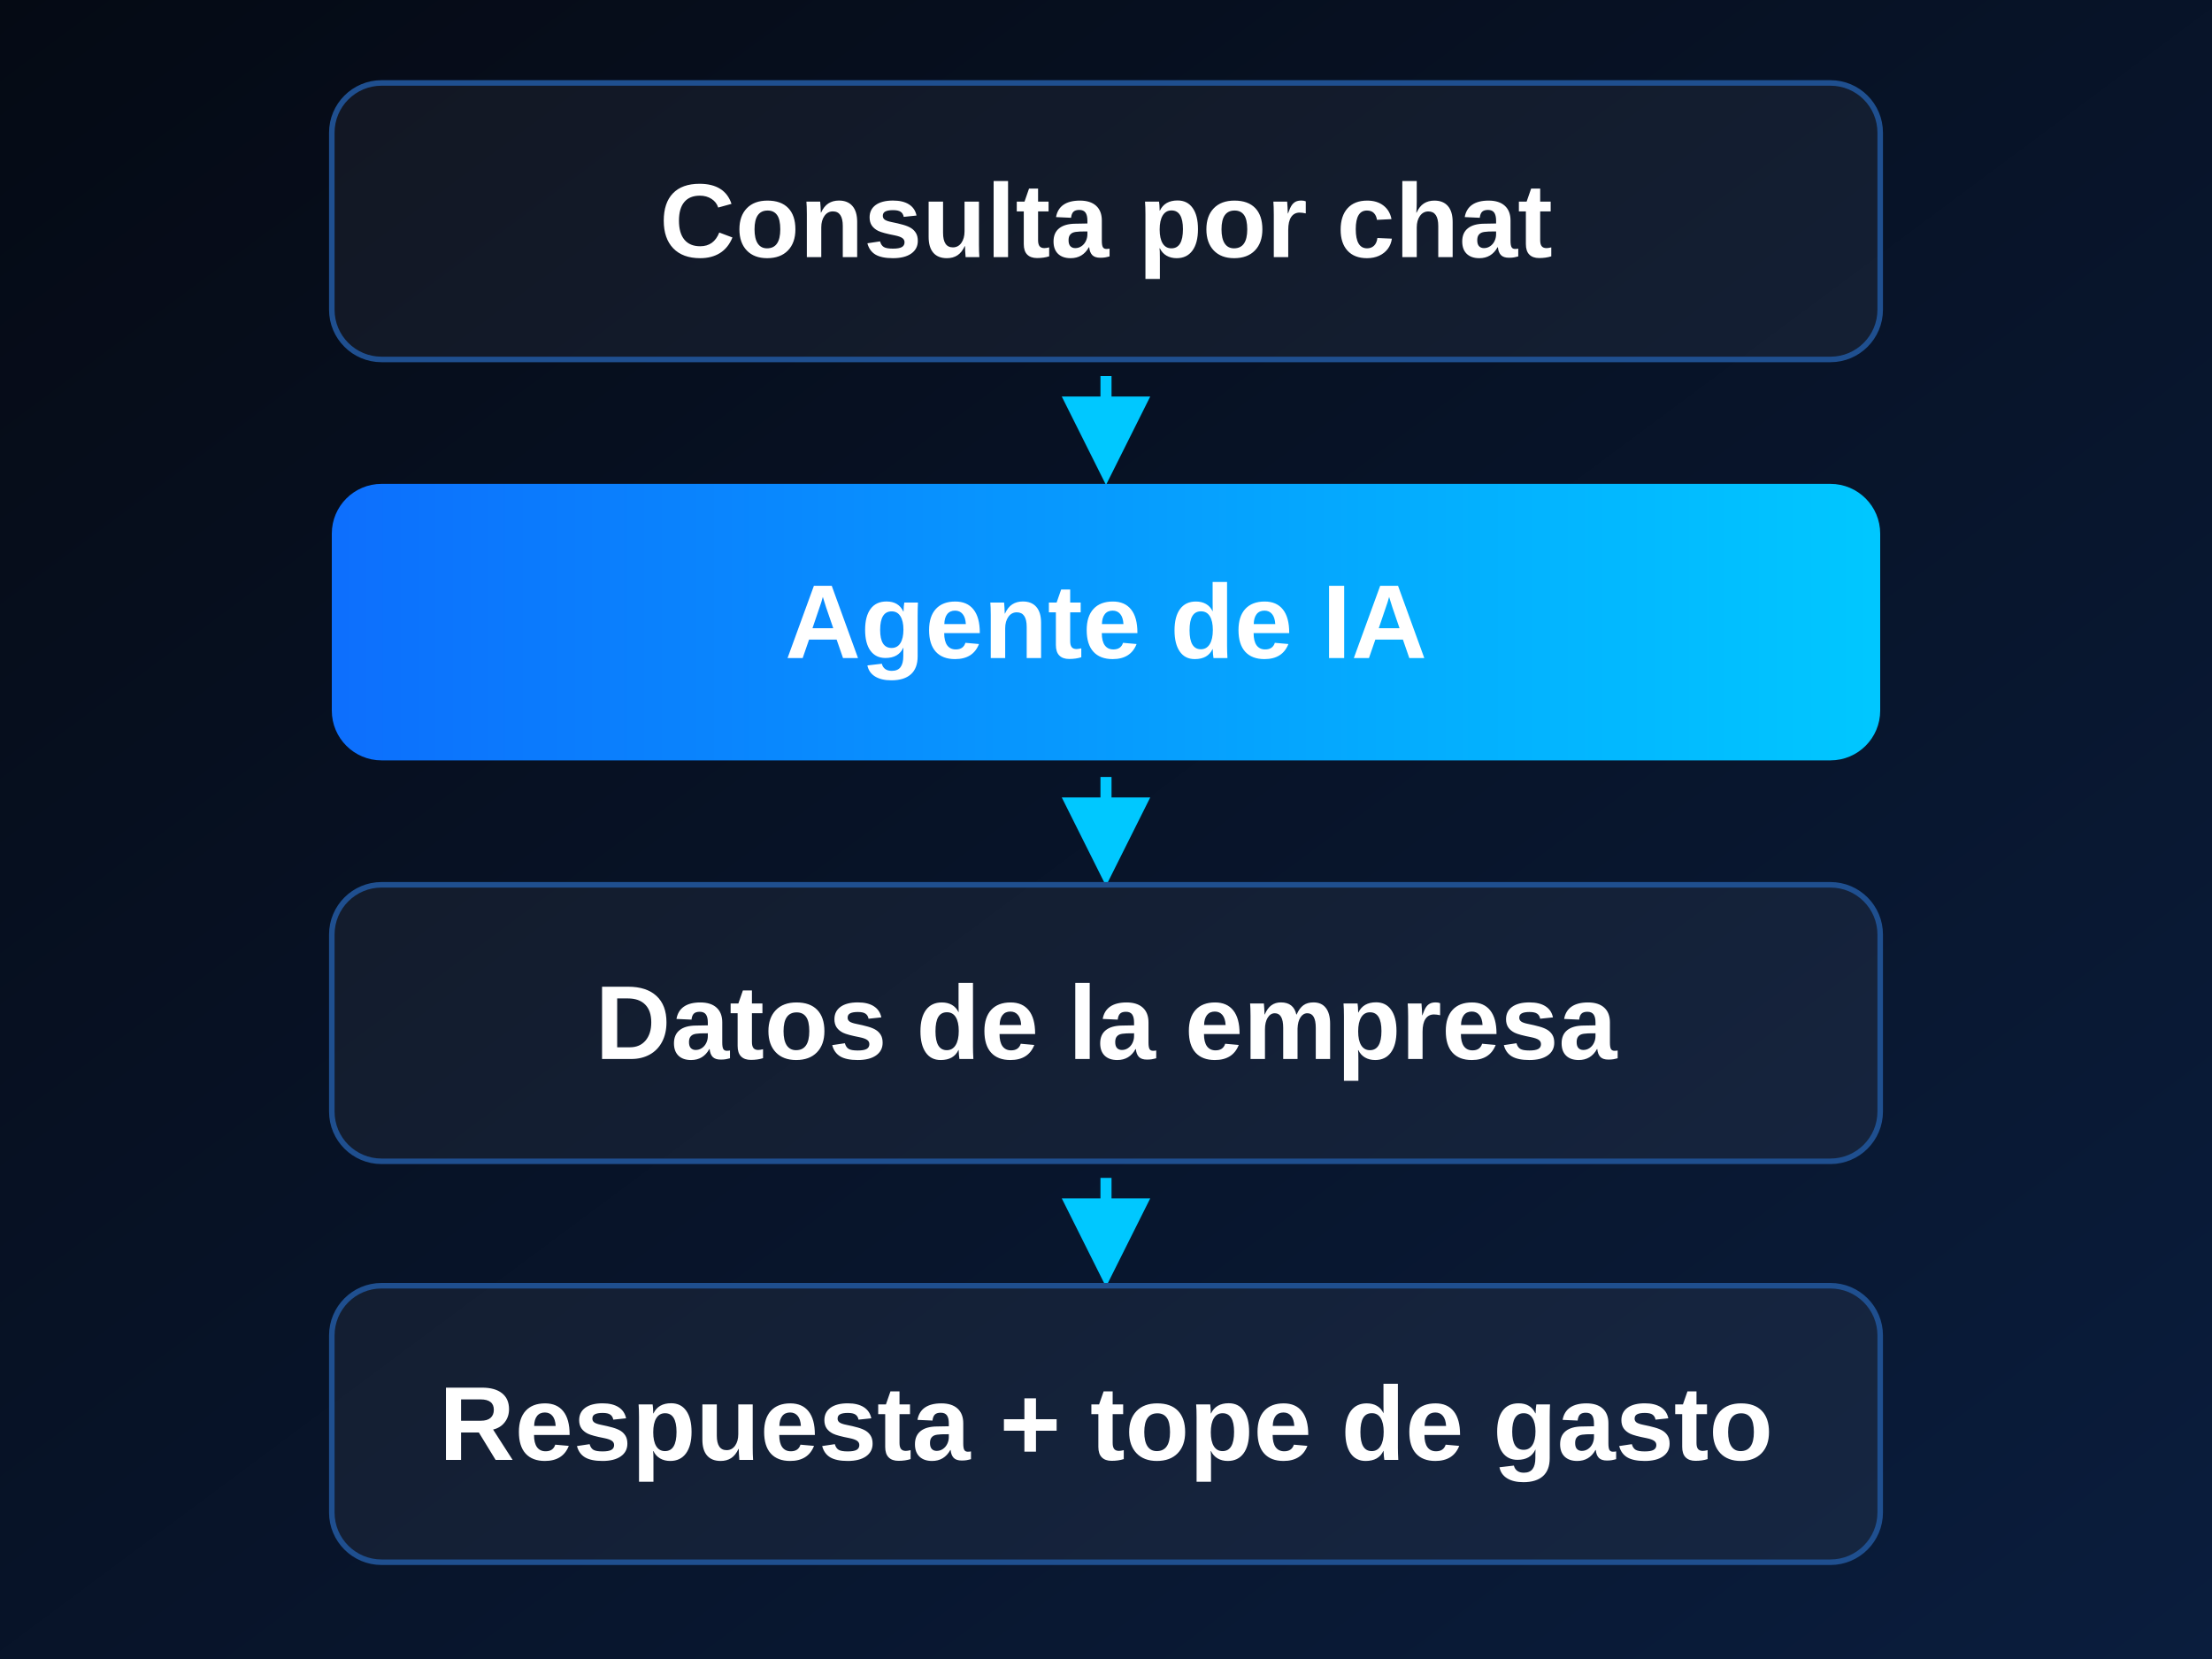
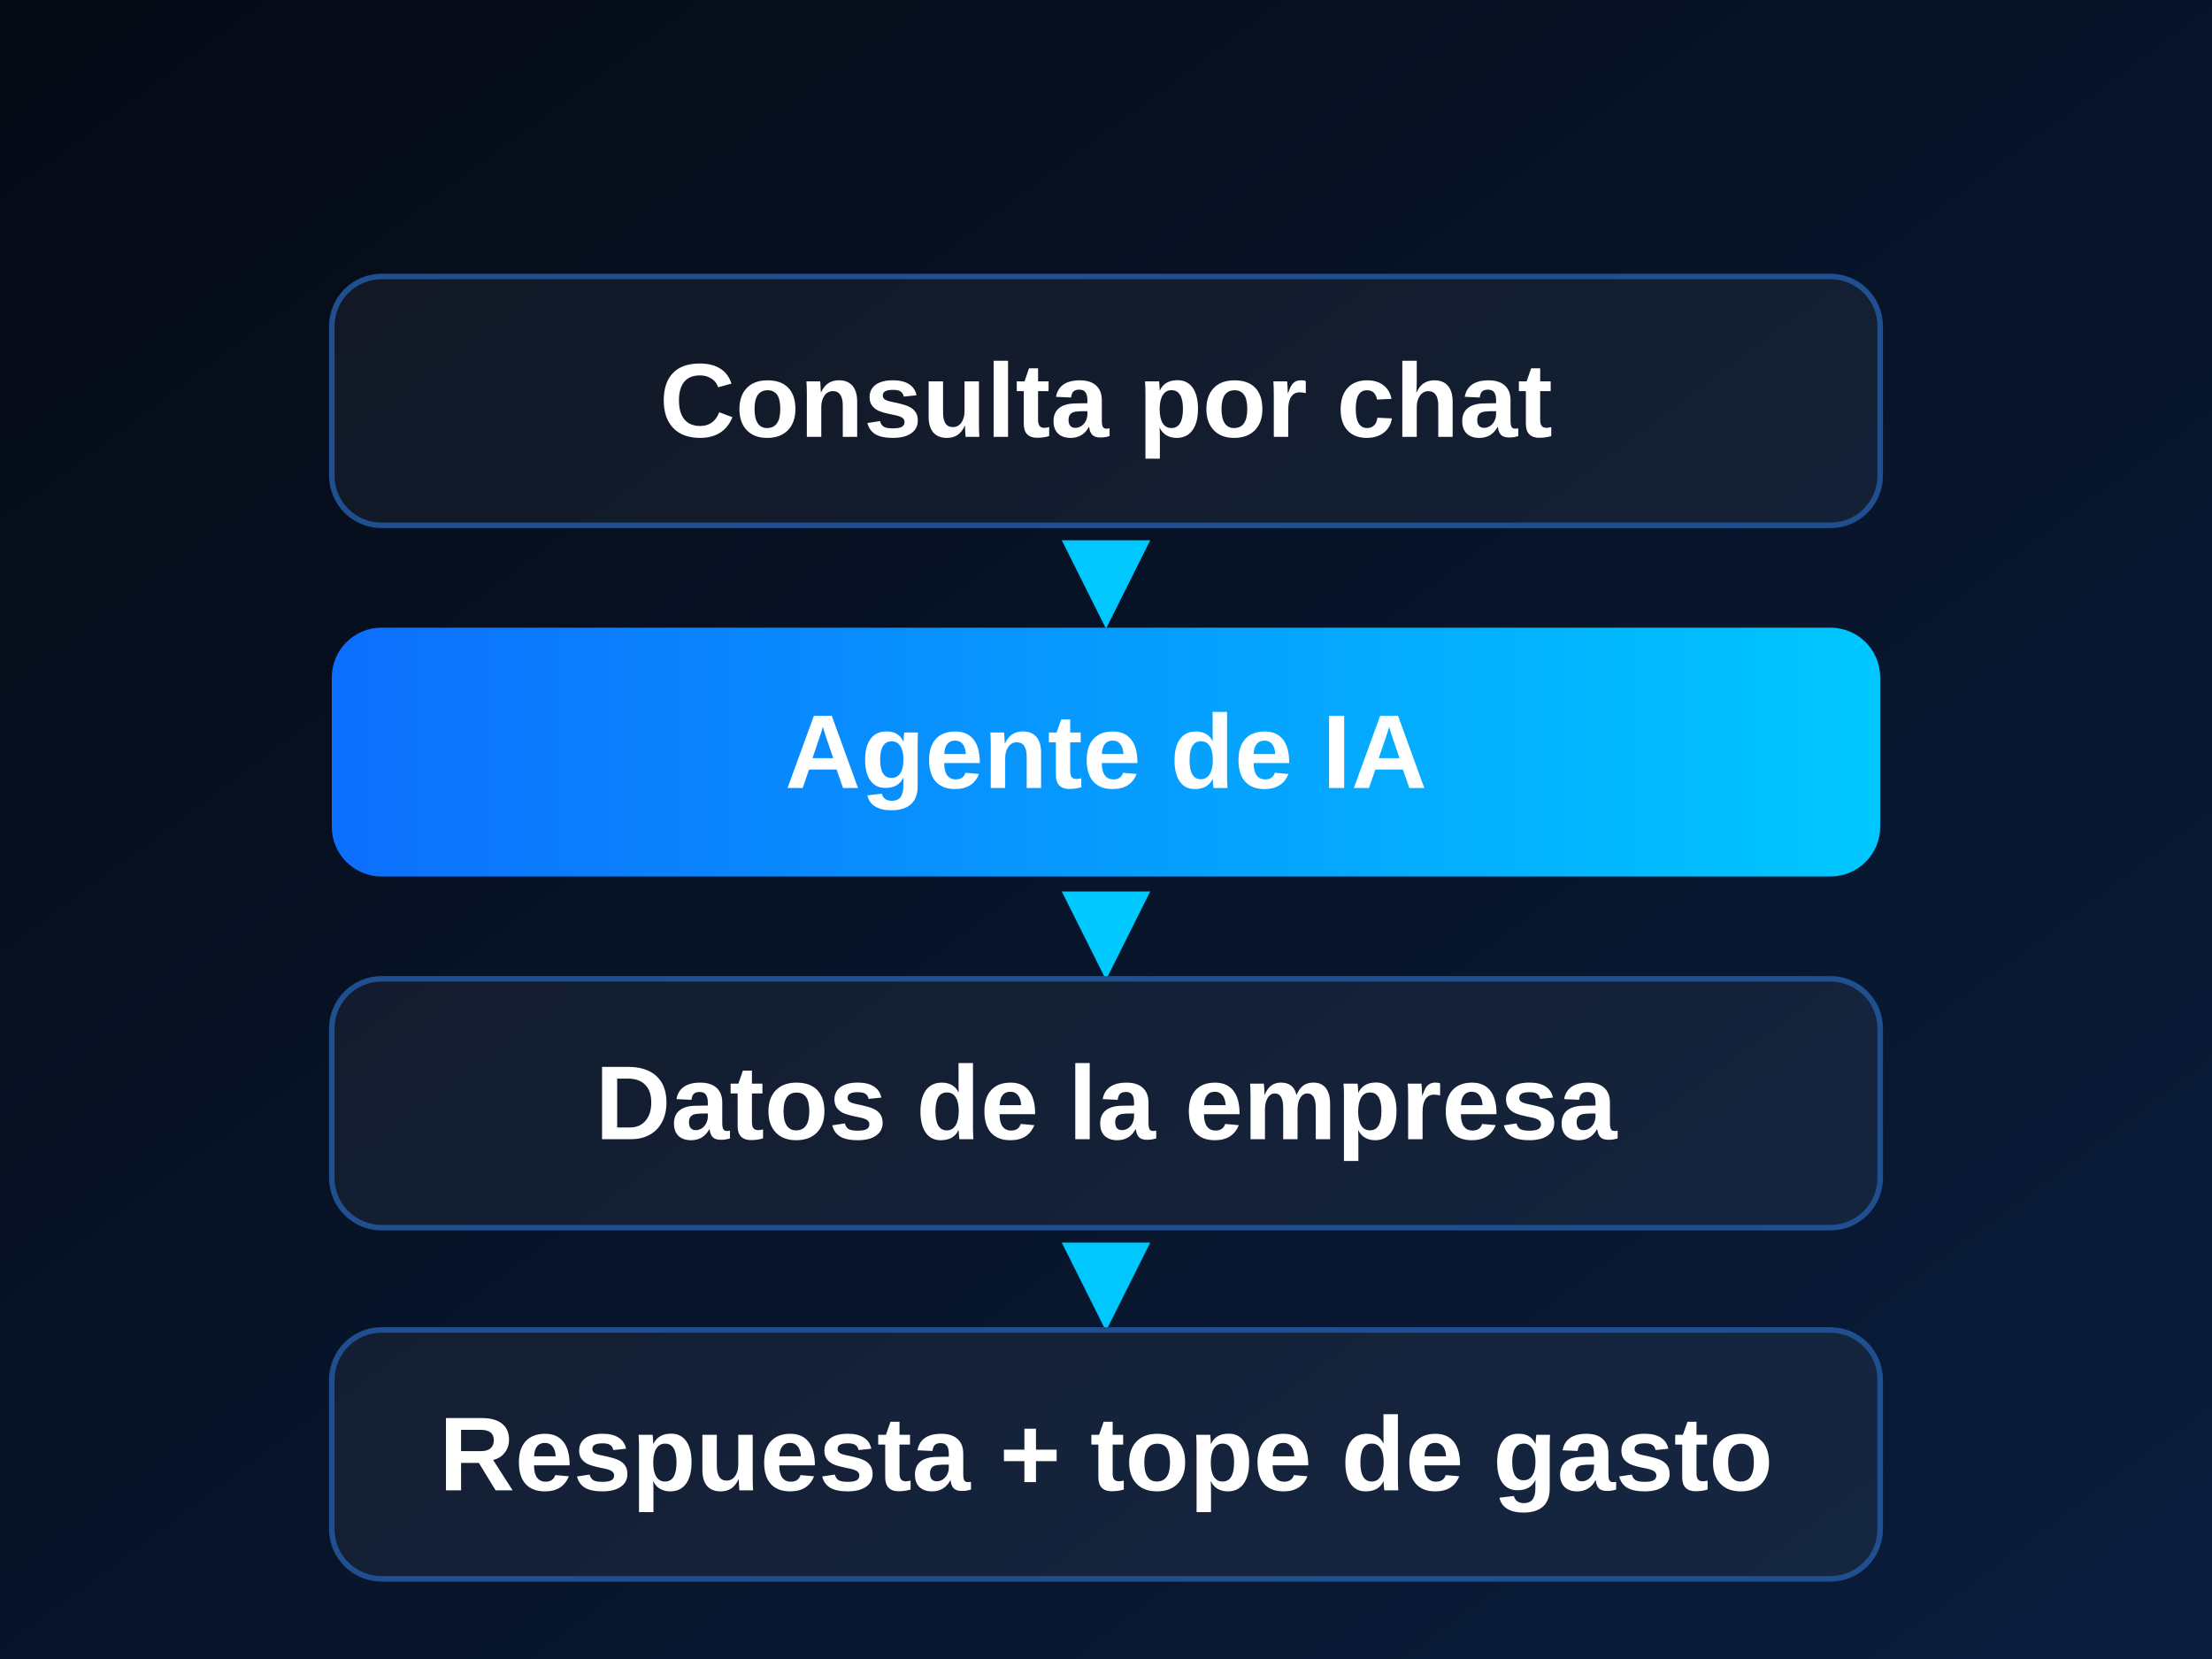
<svg xmlns="http://www.w3.org/2000/svg" viewBox="0 0 800 600" width="800" height="600" role="img" aria-label="Diagrama: Consulta por chat → Agente de IA → Datos de la empresa → Respuesta + tope de gasto">
  <defs>
    <linearGradient id="bg" x1="0" y1="0" x2="1" y2="1">
      <stop offset="0" stop-color="#050a14" />
      <stop offset="1" stop-color="#0a1d3d" />
    </linearGradient>
    <linearGradient id="hi" x1="0" y1="0" x2="1" y2="0">
      <stop offset="0" stop-color="#0d6efd" />
      <stop offset="1" stop-color="#00c8ff" />
    </linearGradient>
    <marker id="ar" viewBox="0 0 10 10" refX="8" refY="5" markerWidth="8" markerHeight="8" orient="auto-start-reverse">
      <path d="M0 0L10 5L0 10z" fill="#00c8ff" />
    </marker>
  </defs>
  <rect width="800" height="600" fill="url(#bg)" />
-   <rect x="120" y="30" width="560" height="100" rx="18" fill="rgba(255,255,255,0.05)" stroke="#1f4f8f" stroke-width="2" />
-   <text x="400" y="93" text-anchor="middle" font-family="Segoe UI, Arial, sans-serif" font-size="38" font-weight="600" fill="#ffffff">Consulta por chat</text>
-   <line x1="400" y1="136" x2="400" y2="169" stroke="#00c8ff" stroke-width="4" marker-end="url(#ar)" />
-   <rect x="120" y="175" width="560" height="100" rx="18" fill="url(#hi)" stroke="none" stroke-width="2" />
-   <text x="400" y="238" text-anchor="middle" font-family="Segoe UI, Arial, sans-serif" font-size="38" font-weight="600" fill="#ffffff">Agente de IA</text>
-   <line x1="400" y1="281" x2="400" y2="314" stroke="#00c8ff" stroke-width="4" marker-end="url(#ar)" />
-   <rect x="120" y="320" width="560" height="100" rx="18" fill="rgba(255,255,255,0.05)" stroke="#1f4f8f" stroke-width="2" />
-   <text x="400" y="383" text-anchor="middle" font-family="Segoe UI, Arial, sans-serif" font-size="38" font-weight="600" fill="#ffffff">Datos de la empresa</text>
-   <line x1="400" y1="426" x2="400" y2="459" stroke="#00c8ff" stroke-width="4" marker-end="url(#ar)" />
-   <rect x="120" y="465" width="560" height="100" rx="18" fill="rgba(255,255,255,0.05)" stroke="#1f4f8f" stroke-width="2" />
-   <text x="400" y="528" text-anchor="middle" font-family="Segoe UI, Arial, sans-serif" font-size="38" font-weight="600" fill="#ffffff">Respuesta + tope de gasto</text>
+   <rect x="120" y="100" width="560" height="90" rx="18" fill="rgba(255,255,255,0.05)" stroke="#1f4f8f" stroke-width="2" />
+   <text x="400" y="158" text-anchor="middle" font-family="Segoe UI, Arial, sans-serif" font-size="38" font-weight="600" fill="#ffffff">Consulta por chat</text>
+   <line x1="400" y1="196" x2="400" y2="221" stroke="#00c8ff" stroke-width="4" marker-end="url(#ar)" />
+   <rect x="120" y="227" width="560" height="90" rx="18" fill="url(#hi)" stroke="none" stroke-width="2" />
+   <text x="400" y="285" text-anchor="middle" font-family="Segoe UI, Arial, sans-serif" font-size="38" font-weight="600" fill="#ffffff">Agente de IA</text>
+   <line x1="400" y1="323" x2="400" y2="348" stroke="#00c8ff" stroke-width="4" marker-end="url(#ar)" />
+   <rect x="120" y="354" width="560" height="90" rx="18" fill="rgba(255,255,255,0.05)" stroke="#1f4f8f" stroke-width="2" />
+   <text x="400" y="412" text-anchor="middle" font-family="Segoe UI, Arial, sans-serif" font-size="38" font-weight="600" fill="#ffffff">Datos de la empresa</text>
+   <line x1="400" y1="450" x2="400" y2="475" stroke="#00c8ff" stroke-width="4" marker-end="url(#ar)" />
+   <rect x="120" y="481" width="560" height="90" rx="18" fill="rgba(255,255,255,0.05)" stroke="#1f4f8f" stroke-width="2" />
+   <text x="400" y="539" text-anchor="middle" font-family="Segoe UI, Arial, sans-serif" font-size="38" font-weight="600" fill="#ffffff">Respuesta + tope de gasto</text>
</svg>
